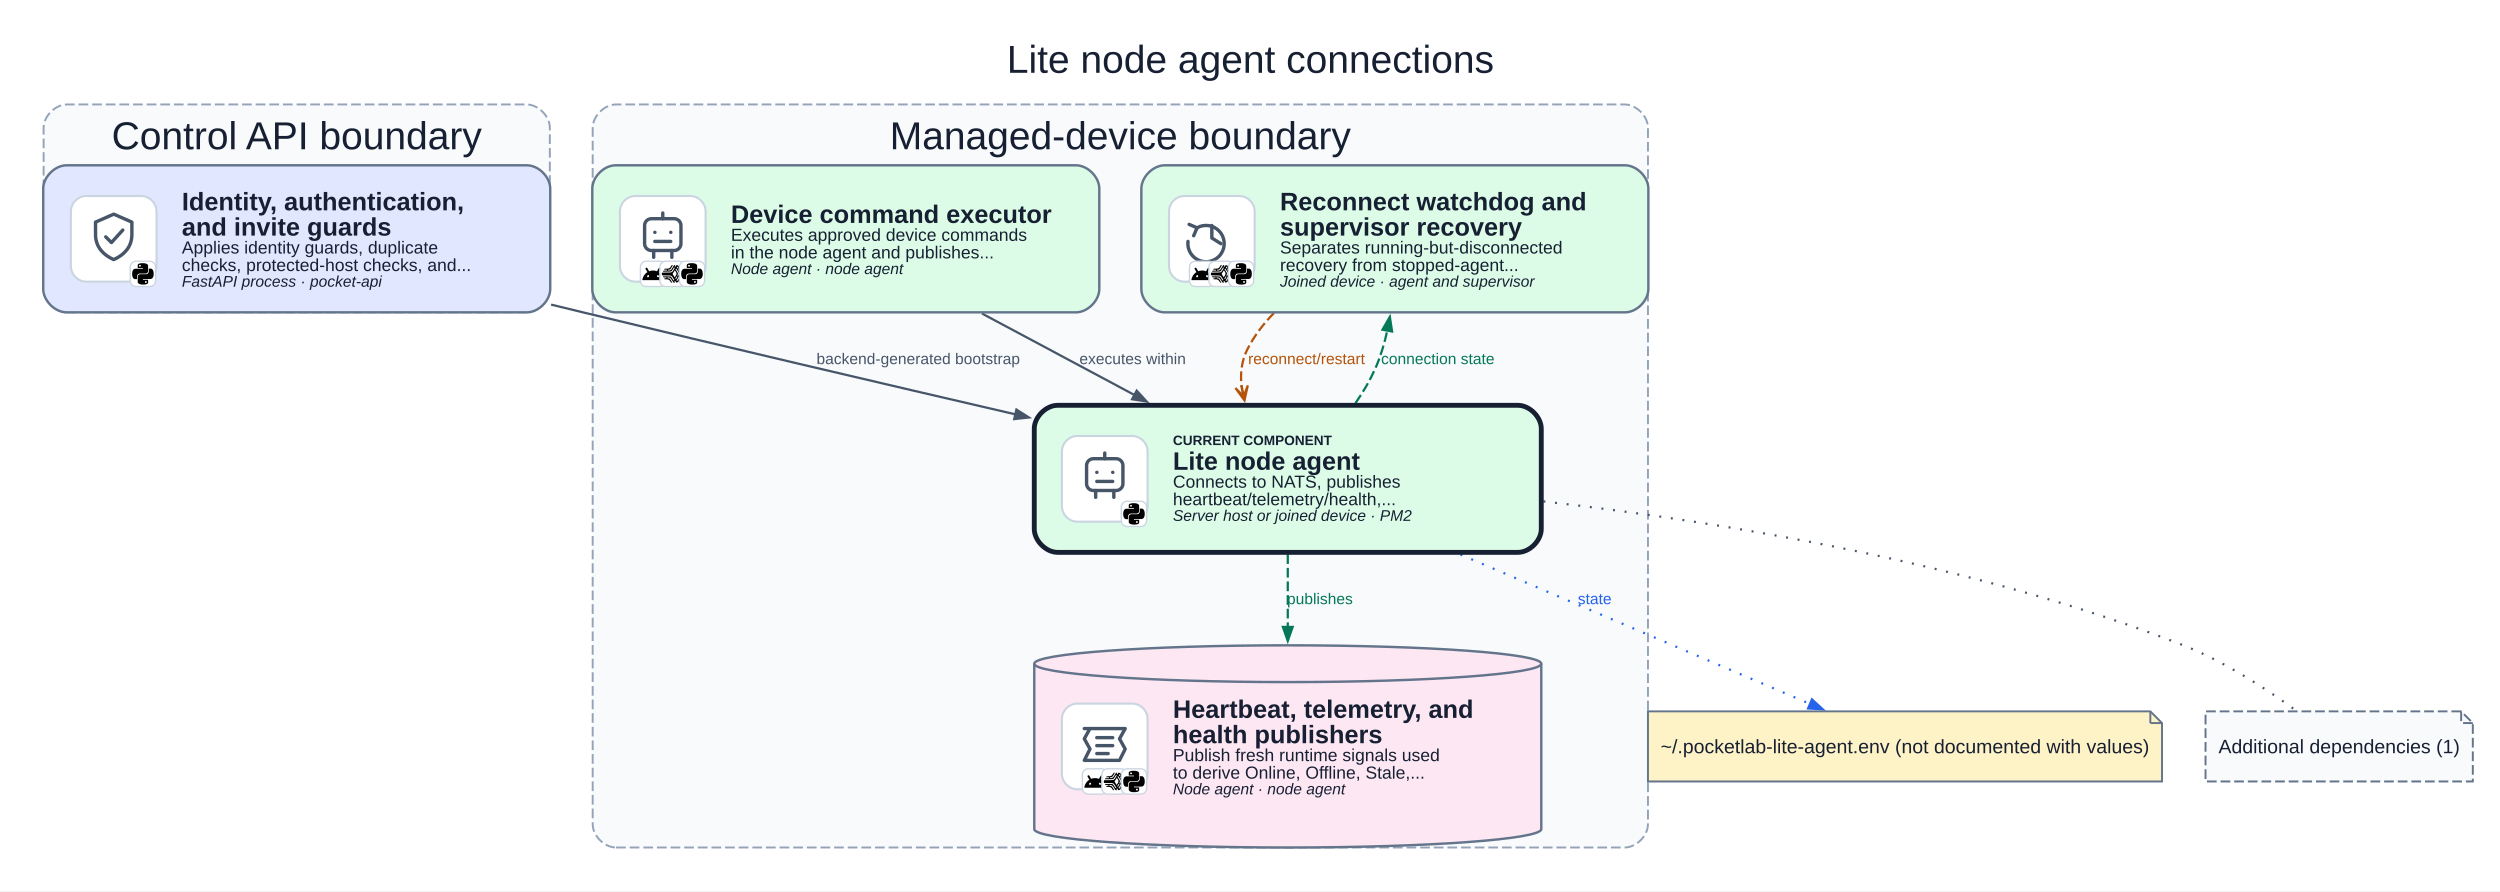
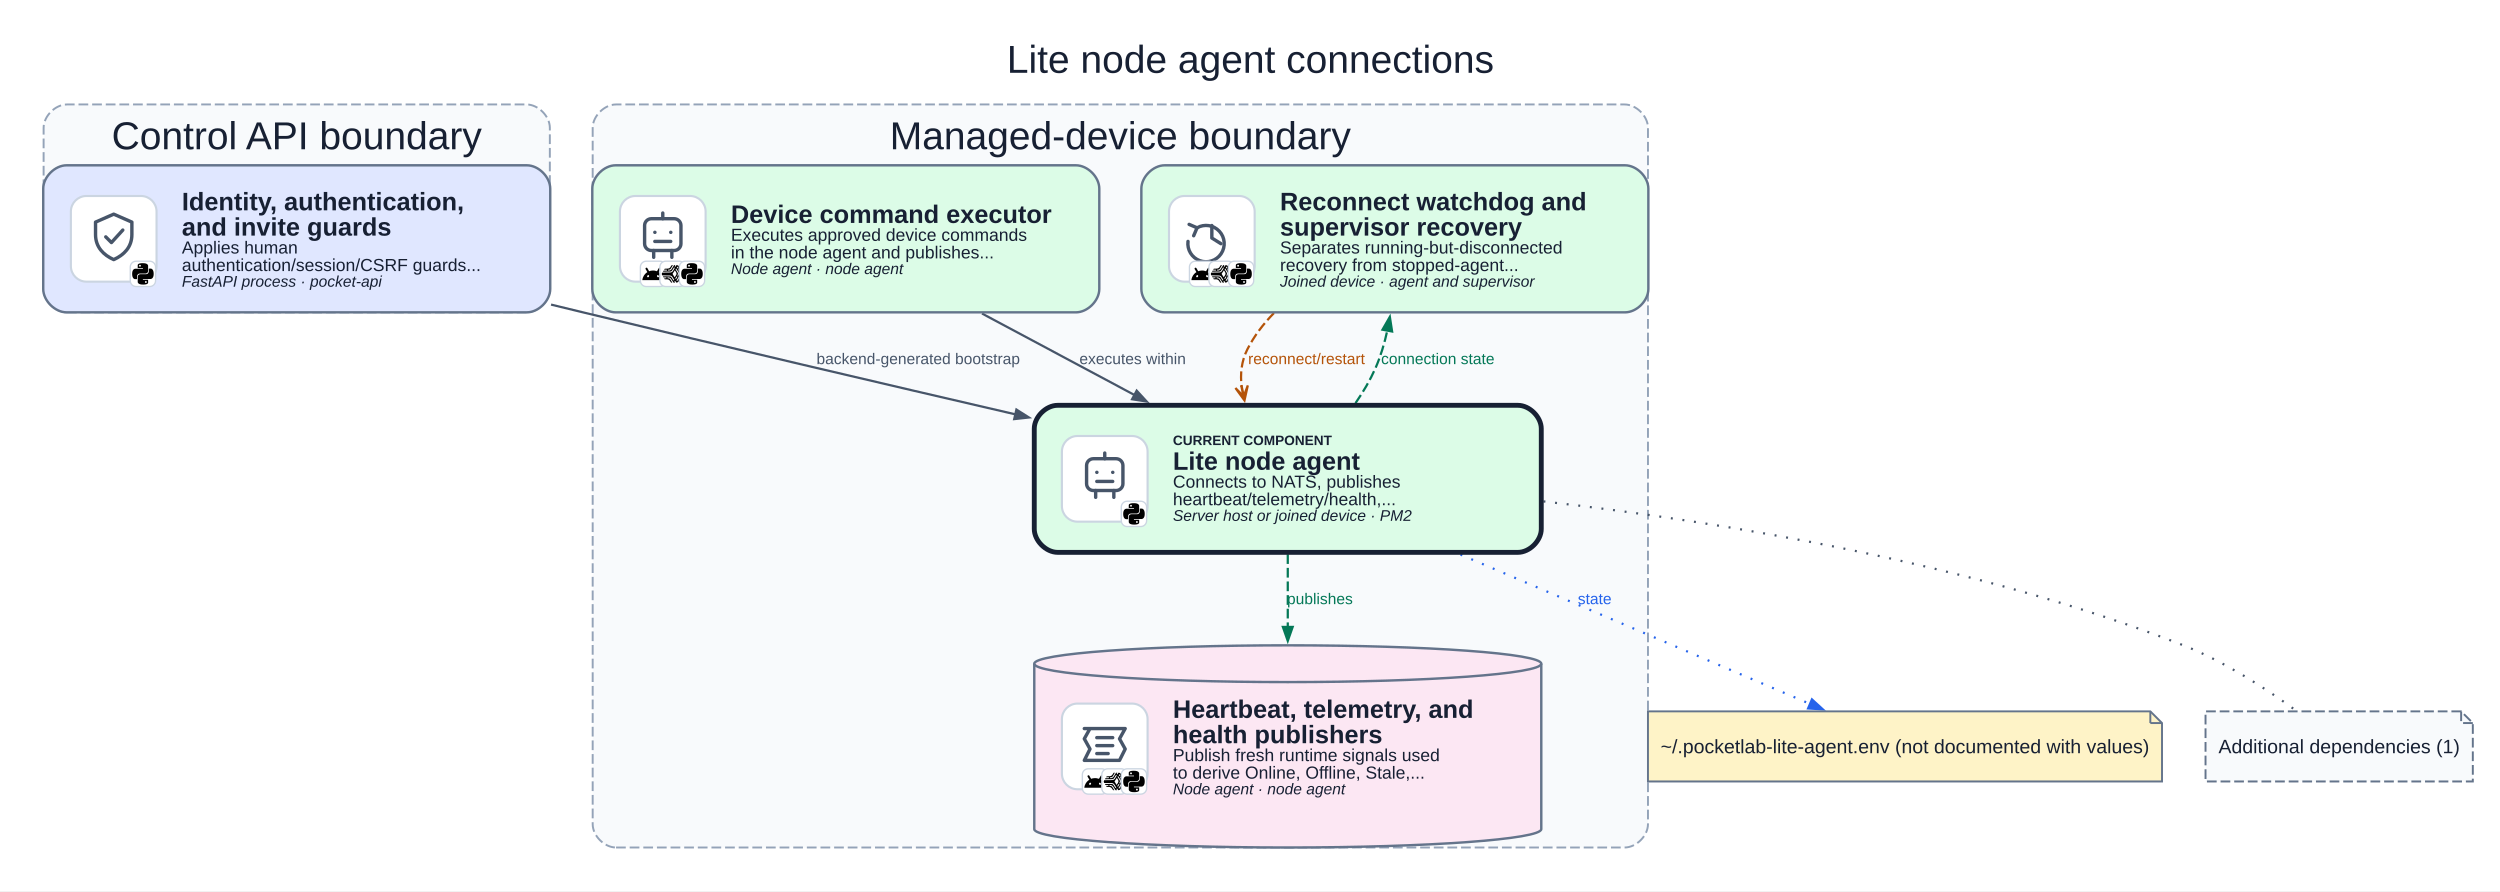
<svg xmlns="http://www.w3.org/2000/svg" xmlns:xlink="http://www.w3.org/1999/xlink" id="pocketlab-component-node-agent-light" role="img" aria-labelledby="pocketlab-component-node-agent-light-title pocketlab-component-node-agent-light-desc" width="1284.00" height="458.00" preserveAspectRatio="xMidYMid meet" focusable="false" viewBox="0.00 0.00 1284.00 458.00">
  <defs class="pl-architecture-icon-symbols">
    <symbol id="pl-icon-brand-android" viewBox="0 0 24 24" overflow="visible">
      <path d="M18.439 5.559c-.675 1.166-1.352 2.332-2.027 3.498-.037-.015-.074-.029-.111-.043-1.825-.696-3.484-.8-4.42-.787-1.855.018-3.354.464-4.26.82-.084-.149-1.753-3.021-2.022-3.486a1.145 1.145 0 0 0-.141-.191c-.331-.364-.905-.486-1.379-.203-.475.282-.714.936-.389 1.502 1.947 3.37-.097-.216 1.947 3.359.017.031-.495.264-1.393 1.018C2.899 12.176.452 14.772 0 18.99h24c-.119-1.111-.369-2.099-.746-3.068-.744-1.912-1.843-3.293-2.74-4.184a12.105 12.105 0 0 0-2.131-1.688c.659-1.122 1.312-2.256 1.965-3.385.208-.361.189-.796-.008-1.119a1.1 1.1 0 0 0-.852-.533c-.522-.054-.939.313-1.049.545zm-.039 8.461c.394.593.324 1.331-.156 1.65-.48.32-1.188.099-1.582-.494-.394-.593-.324-1.331.156-1.65.473-.315 1.181-.109 1.582.494zM7.207 13.527c.48.32.551 1.058.156 1.65-.394.593-1.104.814-1.584.494-.48-.32-.55-1.058-.156-1.65.401-.602 1.109-.811 1.584-.494z" />
    </symbol>
    <symbol id="pl-icon-brand-pm2" viewBox="0 0 24 24" overflow="visible">
      <path d="M10.43 3.223c-.83 1.386-.906 1.499-1.21 1.81-.633.654-1.417 1.003-2.415 1.074-.187.013-1.265.033-2.702.05-.638.008-.75.011-.766.028-.01.011-.185.274-.39.586l-.37.565.104.005c.056.003.443-.003.858-.011a93.159 93.163 0 011.335-.019c.572 0 .58 0 .667.03.246.084.393.306.355.533a.504.504 0 01-.394.42c-.104.027-.375.034-2.821.075-.426.007-.78.015-.784.02a30.5 30.5 0 00-.747 1.145c.004.004.405 0 .893-.007 3.13-.051 5.844-.092 6.6-.1.727-.008.995-.02 1.19-.054.54-.092.954-.297 1.31-.65.253-.252.475-.572.852-1.23.125-.217.262-.45.307-.52l.138-.223c.033-.054.07-.11.082-.125.033-.038.1-.146.14-.23.034-.07.534-.906.75-1.257.15-.242.232-.312.42-.355.26-.06.58.102.653.332.06.188.033.305-.136.59-1.21 2.035-1.65 2.764-1.887 3.123-.672 1.018-1.684 1.564-2.991 1.613-.105.003-.773.015-1.486.026l-2.052.031-1.591.027a1166.545 1166.596 0 01-3.102.048c-.502.005-.761.013-.78.022a.723.723 0 00-.12.186 2.87 2.87 0 00-.285.793.427.427 0 01-.039.132c-.024.007-.02.787.003.81a.41.41 0 01.04.135c.057.285.197.616.395.932l.092.147 1.316.008c.724.004 2.597.015 4.164.021 1.692.008 2.914.019 3.01.027.318.026.488.052.75.118a3.374 3.374 0 011.652.95c.255.264.38.44.941 1.339.366.584 1.455 2.363 1.494 2.44.142.28.05.571-.223.7a.588.588 0 01-.518.01c-.145-.072-.152-.08-.9-1.29a85.42 85.42 0 00-.512-.822 26.09 26.091 0 01-.344-.565c-.37-.62-.588-.93-.82-1.162a2.367 2.367 0 00-1.164-.627c-.286-.064-.338-.066-2.328-.077a590.763 590.789 0 00-3.215-.014c-.738 0-1.634-.005-1.99-.008-.517-.008-.647-.007-.647.007 0 .008.156.27.348.578l.348.56.332.003c2.407.019 2.53.02 2.619.037.194.04.309.123.386.28a.35.35 0 01.05.212.43.43 0 01-.143.342.568.568 0 01-.251.142c-.075.022-.142.024-1.214.02-.92-.003-1.134 0-1.126.013.04.072.695 1.125.704 1.135.008.007.592.016 1.508.021 1.23.008 1.527.013 1.673.03 1.105.13 1.942.603 2.573 1.457.117.158.248.366.912 1.44l.466.754h.714c.392 0 .714-.003.714-.007s-.257-.42-.57-.924a493.191 493.213 0 01-1.49-2.407 12.643 12.644 0 00-.274-.43 2.395 2.395 0 00-1.434-.97c-.252-.061-.428-.077-.874-.083-.446-.006-.522-.016-.646-.08a.552.552 0 01-.231-.227c-.033-.065-.037-.088-.037-.211 0-.127.003-.145.037-.208a.557.557 0 01.357-.275c.07-.021.13-.024.52-.024.345 0 .48.005.625.024.937.12 1.64.445 2.224 1.027.276.276.397.443.758 1.042.127.209.412.672.636 1.028l1.05 1.686.644 1.04h.905c.722 0 .905-.005.9-.018a23.922 23.923 0 00-.24-.39c-.46-.737-.493-.796-.513-.943-.027-.206.118-.419.345-.5a.548.548 0 01.6.134c.064.063.414.61.936 1.465l.156.255.178-.009a3.32 3.32 0 001.31-.325c.065-.03.125-.056.134-.059a3.149 3.149 0 001.078-.886 541.326 541.35 0 002.393-3.65c2.484-3.806 2.433-3.724 2.554-4.086a2.682 2.682 0 00-.115-2.016c-.048-.103-.838-1.387-2.263-3.683a536.842 536.866 0 00-2.253-3.617 2.936 2.936 0 00-1.1-.915 3.19 3.191 0 00-.902-.316c-.18-.033-.193-.036-.183-.052.004-.008-.106-.01-.292-.01l-.298.005-.265.44c-.588.98-.643 1.068-.726 1.151a.568.568 0 01-.309.169c-.222.04-.496-.093-.59-.287-.03-.057-.033-.084-.033-.204 0-.187-.009-.167.504-1.01a3.41 3.41 0 00.147-.254c0-.007-.29-.012-.71-.012h-.71l-.019.03a441.636 441.636 0 01-1.829 3.028c-.21.347-.468.776-.57.953-.231.396-.326.54-.49.744a4.123 4.123 0 01-.563.56c-.53.411-1.17.66-1.92.747-.361.042-.884.048-1.072.013a.576.576 0 01-.384-.276c-.033-.065-.037-.083-.037-.21 0-.12.004-.147.034-.21a.542.542 0 01.352-.279c.073-.02.16-.027.515-.037.264-.007.485-.02.578-.033a3.15 3.15 0 00.599-.15c.164-.065.396-.19.532-.288a2.87 2.87 0 00.53-.526c.056-.074.325-.509.599-.966.273-.458.8-1.334 1.171-1.947.37-.614.677-1.124.68-1.135.006-.016-.098-.018-.703-.018h-.708l-.622 1.035zm7.036.536c0 .01.005.02.012.022.005.001.101.149.212.327.506.81.692 1.117.72 1.194.036.1.04.231.008.323a.646.646 0 01-.24.262.543.543 0 01-.657-.088c-.08-.075-.165-.201-.46-.685-.11-.182-.214-.346-.229-.366-.016-.024-.022-.046-.016-.066.01-.031.56-.88.601-.925.027-.03.05-.03.05.003zM16.08 5.896c-.004.007 0 .013.005.016.012.004 1.003 1.593 1.574 2.523.48.778.696 1.127.88 1.413.301.469.413.687.526 1.026.115.342.16.653.147 1.005-.007.24-.03.39-.088.624-.102.4-.325.866-.61 1.278-.09.128-.273.322-.304.322-.01 0-.02.005-.02.012 0 .006-.039.025-.086.04a.633.633 0 01-.39-.012.661.661 0 01-.294-.283c-.032-.067-.034-.087-.029-.19.007-.14.036-.202.231-.503.25-.385.352-.596.424-.885.124-.49.063-.976-.184-1.46-.049-.095-.36-.606-.692-1.138a342.675 342.69 0 01-1.16-1.867c-.308-.496-.569-.918-.584-.938-.014-.021-.024-.045-.02-.054.01-.027.59-.907.62-.938.02-.022.03-.026.043-.016.01.008.015.02.01.026zm3.142.909a.59.59 0 01.26.188c.095.117 1.425 2.23 1.911 3.04.28.462.41.75.5 1.103.062.243.086.431.086.689 0 .343-.037.57-.145.897-.126.382-.217.553-.658 1.236-.16.25-.998 1.548-1.858 2.887l-1.862 2.89c-.163.253-.303.47-.31.485-.008.013-.019.023-.027.02a20.635 20.636 0 01-.625-1.006c0-.009.012-.033.025-.052a8337.117 8337.482 0 013.846-5.967c.205-.318.266-.429.343-.62a1.95 1.95 0 00.15-.84c-.014-.316-.077-.54-.254-.894-.13-.266-.255-.476-.562-.95-.125-.193-.269-.42-.319-.504a76.564 76.567 0 00-.486-.789c-.764-1.226-.755-1.21-.757-1.35 0-.118.04-.212.128-.307a.67.67 0 01.32-.184.633.633 0 01.294.027zm-4.54 1.215l.2.325c1.091 1.747 1.137 1.824 1.247 2.043.461.919.465 1.832.014 2.735-.096.19-.135.255-.767 1.236-.848 1.32-.947 1.47-.974 1.5-.022.022-.025.024-.025.003 0-.012-.533-.881-1.184-1.93a193.219 193.227 0 01-1.184-1.918c0-.007.554-.858 1.233-1.892a612.753 612.78 0 001.314-2.007.706.706 0 01.096-.127c.007 0 .02.014.03.033zm2.437 6.843a.675.675 0 01.277.26.469.469 0 01.041.153c.01.133-.024.21-.264.588a820.264 820.3 0 01-1.25 1.954l-.125.194c-.022.04-.026.042-.048.026a29.746 29.747 0 01-.605-.97c-.012-.03 1.237-1.975 1.327-2.068a.55.55 0 01.446-.182.436.436 0 01.201.045z" />
    </symbol>
    <symbol id="pl-icon-brand-python" viewBox="0 0 24 24" overflow="visible">
      <path d="M14.25.18l.9.2.73.26.59.3.45.32.34.34.25.34.16.33.1.3.04.26.02.2-.01.13V8.5l-.05.63-.13.55-.21.46-.26.38-.3.31-.33.25-.35.19-.35.14-.33.1-.3.07-.26.04-.21.02H8.77l-.69.05-.59.14-.5.22-.41.27-.33.32-.27.35-.2.36-.15.37-.1.35-.07.32-.04.27-.02.21v3.06H3.17l-.21-.03-.28-.07-.32-.12-.35-.18-.36-.26-.36-.36-.35-.46-.32-.59-.28-.73-.21-.88-.14-1.05-.05-1.23.06-1.22.16-1.04.24-.87.32-.71.36-.57.4-.44.42-.33.42-.24.4-.16.36-.1.32-.05.24-.01h.16l.06.01h8.16v-.83H6.18l-.01-2.75-.02-.37.05-.34.11-.31.17-.28.25-.26.31-.23.38-.2.44-.18.51-.15.58-.12.64-.1.71-.06.77-.04.84-.02 1.27.05zm-6.3 1.98l-.23.33-.08.41.08.41.23.34.33.22.41.09.41-.09.33-.22.23-.34.08-.41-.08-.41-.23-.33-.33-.22-.41-.09-.41.09zm13.09 3.95l.28.06.32.12.35.18.36.27.36.35.35.47.32.59.28.73.21.88.14 1.04.05 1.23-.06 1.23-.16 1.04-.24.86-.32.71-.36.57-.4.45-.42.33-.42.24-.4.16-.36.09-.32.05-.24.02-.16-.01h-8.22v.82h5.84l.01 2.76.02.36-.05.34-.11.31-.17.29-.25.25-.31.24-.38.2-.44.17-.51.15-.58.13-.64.09-.71.07-.77.04-.84.01-1.27-.04-1.07-.14-.9-.2-.73-.25-.59-.3-.45-.33-.34-.34-.25-.34-.16-.33-.1-.3-.04-.25-.02-.2.01-.13v-5.34l.05-.64.13-.54.21-.46.26-.38.3-.32.33-.24.35-.2.35-.14.33-.1.3-.06.26-.04.21-.02.13-.01h5.84l.69-.05.59-.14.5-.21.41-.28.33-.32.27-.35.2-.36.15-.36.1-.35.07-.32.04-.28.02-.21V6.07h2.09l.14.01zm-6.47 14.25l-.23.33-.08.41.08.41.23.33.33.23.41.08.41-.08.33-.23.23-.33.08-.41-.08-.41-.23-.33-.33-.23-.41-.08-.41.08z" />
    </symbol>
    <symbol id="pl-icon-semantic-agent" viewBox="0 0 48 48" overflow="visible">
      <g fill="none" stroke="#475569" stroke-width="3" stroke-linecap="round" stroke-linejoin="round">
        <rect x="8" y="8" width="32" height="28" rx="6" />
        <path d="M16 36v6M32 36v6M17 20h.1M31 20h.1M17 28h14M24 8V3" />
      </g>
    </symbol>
    <symbol id="pl-icon-semantic-api-guard" viewBox="0 0 48 48" overflow="visible">
      <g fill="none" stroke="#475569" stroke-width="3" stroke-linecap="round" stroke-linejoin="round">
        <path d="M24 4l16 7v11c0 11-7 18-16 22C15 40 8 33 8 22V11z" />
        <path d="M17 24l5 5 10-11" />
      </g>
    </symbol>
    <symbol id="pl-icon-semantic-event" viewBox="0 0 48 48" overflow="visible">
      <g fill="none" stroke="#475569" stroke-width="3" stroke-linecap="round" stroke-linejoin="round">
        <path d="M6 10h36l-5 9 5 9-5 10H6l5-10-5-9 5-9z" />
        <path d="M17 18h14M17 25h14M17 32h10" />
      </g>
    </symbol>
    <symbol id="pl-icon-semantic-recovery" viewBox="0 0 48 48" overflow="visible">
      <g fill="none" stroke="#475569" stroke-width="3" stroke-linecap="round" stroke-linejoin="round">
        <path d="M11 16A16 16 0 113 28" />
        <path d="M4 13l7 3-3 7" />
        <path d="M24 14v11l8 5" />
      </g>
    </symbol>
  </defs>
  <g id="graph0" class="graph" transform="scale(1 1) rotate(0) translate(14.4 443.28)">
    <polygon fill="#ffffff" stroke="none" points="-14.4,14.4 -14.4,-443.28 1270.04,-443.28 1270.04,14.4 -14.4,14.4" />
    <text xml:space="preserve" text-anchor="middle" x="627.82" y="-405.88" font-family="Arial" font-size="20.00" fill="#172033">Lite node agent connections</text>
    <g id="clust1" class="cluster">
      <path fill="#f8fafc" stroke="#94a3b8" stroke-dasharray="5,2" d="M20,-282.86C20,-282.86 256,-282.86 256,-282.86 262,-282.86 268,-288.86 268,-294.86 268,-294.86 268,-377.63 268,-377.63 268,-383.63 262,-389.63 256,-389.63 256,-389.63 20,-389.63 20,-389.63 14,-389.63 8,-383.63 8,-377.63 8,-377.63 8,-294.86 8,-294.86 8,-288.86 14,-282.86 20,-282.86" />
      <text xml:space="preserve" text-anchor="middle" x="138" y="-366.63" font-family="Arial" font-size="20.00" fill="#172033">Control API boundary</text>
    </g>
    <g id="clust2" class="cluster">
      <path fill="#f8fafc" stroke="#94a3b8" stroke-dasharray="5,2" d="M302,-8C302,-8 820,-8 820,-8 826,-8 832,-14 832,-20 832,-20 832,-377.63 832,-377.63 832,-383.63 826,-389.63 820,-389.63 820,-389.63 302,-389.63 302,-389.63 296,-389.63 290,-383.63 290,-377.63 290,-377.63 290,-20 290,-20 290,-14 296,-8 302,-8" />
      <text xml:space="preserve" text-anchor="middle" x="561" y="-366.63" font-family="Arial" font-size="20.00" fill="#172033">Managed-device boundary</text>
    </g>
    <g id="edge4" class="edge">
      <g id="a_edge4">
        <a xlink:title="backend-generated bootstrap (Shell artifact)">
          <path fill="none" stroke="#475569" stroke-width="1.15" d="M268.62,-286.84C274.15,-285.49 279.63,-284.16 285,-282.86 358.24,-265.15 439.97,-246.02 507.22,-230.44" />
          <polygon fill="#475569" stroke="#475569" stroke-width="1.15" points="507.62,-232.94 514.07,-228.86 506.49,-228.03 507.62,-232.94" />
        </a>
      </g>
      <text xml:space="preserve" text-anchor="middle" x="457.2" y="-256.26" font-family="Arial" font-size="8.00" fill="#475569">backend-generated bootstrap</text>
    </g>
    <g id="edge3" class="edge">
      <g id="a_edge3">
        <a xlink:title="executes within (Python)">
          <path fill="none" stroke="#475569" stroke-width="1.15" d="M489.96,-282.25C514.75,-269 542.81,-254.01 568.28,-240.4" />
          <polygon fill="#475569" stroke="#475569" stroke-width="1.15" points="569.4,-242.66 574.56,-237.05 567.02,-238.22 569.4,-242.66" />
        </a>
      </g>
      <text xml:space="preserve" text-anchor="middle" x="567.31" y="-256.26" font-family="Arial" font-size="8.00" fill="#475569">executes within</text>
    </g>
    <g id="edge5" class="edge">
      <g id="a_edge5">
        <a xlink:title="reconnect/restart (NATS/process)">
          <path fill="none" stroke="#b45309" stroke-width="1.15" stroke-dasharray="5,2" d="M639.9,-282.5C634.46,-276.92 629.71,-270.71 626.25,-263.86 623.18,-257.8 622.51,-251.19 623.31,-244.58" />
          <polygon fill="#b45309" stroke="#b45309" stroke-width="1.15" points="624.77,-237.62 626.47,-245.33 624.39,-239.78 623.37,-244.68 623.3,-244.66 623.22,-244.65 624.25,-239.75 620.12,-244 624.77,-237.62" />
        </a>
      </g>
      <text xml:space="preserve" text-anchor="middle" x="656.62" y="-256.26" font-family="Arial" font-size="8.00" fill="#b45309">reconnect/restart</text>
    </g>
    <g id="edge2" class="edge">
      <g id="a_edge2">
        <a xlink:title="connection state (NATS)">
          <path fill="none" stroke="#047857" stroke-width="1.15" stroke-dasharray="5,2" d="M681.78,-236.23C685.72,-241.93 689.29,-247.96 692,-254.11 694.71,-260.25 696.7,-267 698.17,-273.76" />
          <polygon fill="#047857" stroke="#047857" stroke-width="1.15" points="695.64,-273.95 699.43,-280.56 700.59,-273.02 695.64,-273.95" />
        </a>
      </g>
      <text xml:space="preserve" text-anchor="middle" x="724.04" y="-256.26" font-family="Arial" font-size="8.00" fill="#047857">connection state</text>
    </g>
    <g id="edge1" class="edge">
      <g id="a_edge1">
        <a xlink:title="publishes (NATS)">
          <path fill="none" stroke="#047857" stroke-width="1.15" stroke-dasharray="5,2" d="M647,-158.63C647,-146.99 647,-133.87 647,-121.11" />
          <polygon fill="#047857" stroke="#047857" stroke-width="1.15" points="649.52,-121.3 647,-114.1 644.48,-121.3 649.52,-121.3" />
        </a>
      </g>
      <text xml:space="preserve" text-anchor="middle" x="663.5" y="-132.99" font-family="Arial" font-size="8.00" fill="#047857">publishes</text>
    </g>
    <g id="edge6" class="edge">
      <path fill="none" stroke="#2563eb" stroke-width="1.15" stroke-dasharray="1,5" d="M735.72,-158.45C793.9,-133.59 867.75,-102.04 915.43,-81.67" />
      <polygon fill="#2563eb" stroke="#2563eb" stroke-width="1.15" points="916.21,-84.08 921.84,-78.93 914.23,-79.44 916.21,-84.08" />
      <text xml:space="preserve" text-anchor="middle" x="804.62" y="-132.99" font-family="Arial" font-size="8.00" fill="#2563eb">state</text>
    </g>
    <g id="edge7" class="edge">
      <path fill="none" stroke="#475569" stroke-width="1.15" stroke-dasharray="1,5" d="M778.32,-185.76C872.4,-174.97 1000.72,-153.58 1107,-111.84 1127.99,-103.59 1149.43,-89.59 1164.82,-78.35" />
    </g>
    <g id="node1" class="node">
      <g id="a_node1">
-         <a xlink:href="../../../../generated/production/architecture/components/api-guards/" xlink:title="Identity, authentication, and invite guards. Applies identity guards, duplicate checks, protected-host checks, and fail-closed invite/bootstrap acceptance." target="_top">
+         <a xlink:href="../../../../generated/production/architecture/components/api-guards/" xlink:title="Identity, authentication, and invite guards. Applies human authentication/session/CSRF guards plus device identity, duplicate, protected-host, and fail-closed invite/bootstrap acceptance guards." target="_top">
          <path fill="#e0e7ff" stroke="#64748b" stroke-width="1.25" d="M256.2,-358.38C256.2,-358.38 19.8,-358.38 19.8,-358.38 13.8,-358.38 7.8,-352.38 7.8,-346.38 7.8,-346.38 7.8,-294.86 7.8,-294.86 7.8,-288.86 13.8,-282.86 19.8,-282.86 19.8,-282.86 256.2,-282.86 256.2,-282.86 262.2,-282.86 268.2,-288.86 268.2,-294.86 268.2,-294.86 268.2,-346.38 268.2,-346.38 268.2,-352.38 262.2,-358.38 256.2,-358.38" />
          <g id="a_node1_0">
            <g class="pl-node-icon" data-component="api-guards" data-icon-cell="15.00,-352.62,58.00,64.00" data-icon-tile="22.00,-342.62,44.00,44.00" aria-hidden="true">
              <rect class="pl-node-icon__tile" x="22.00" y="-342.62" width="44.00" height="44.00" rx="8" fill="#ffffff" stroke="#cbd5e1" stroke-width="1.1" />
              <use class="pl-node-icon__primary" href="#pl-icon-semantic-api-guard" x="30.00" y="-335.62" width="28.00" height="28.00" preserveAspectRatio="xMidYMid meet" aria-hidden="true" />
              <rect class="pl-node-icon__badge-tile" x="52.50" y="-309.12" width="13.00" height="13.00" rx="3" fill="#ffffff" stroke="#cbd5e1" stroke-width="0.7" />
              <use class="pl-node-icon__badge" href="#pl-icon-brand-python" x="53.50" y="-308.12" width="11.00" height="11.00" preserveAspectRatio="xMidYMid meet" aria-hidden="true" />
            </g>
          </g>
          <text xml:space="preserve" text-anchor="start" x="79" y="-335.27" font-family="Arial" font-weight="bold" font-size="13.00" fill="#172033">Identity, authentication,</text>
          <text xml:space="preserve" text-anchor="start" x="79" y="-322.27" font-family="Arial" font-weight="bold" font-size="13.00" fill="#172033">and invite guards</text>
-           <text xml:space="preserve" text-anchor="start" x="79" y="-313.07" font-family="Arial" font-size="9.00" fill="#172033">Applies identity guards, duplicate</text>
-           <text xml:space="preserve" text-anchor="start" x="79" y="-304.07" font-family="Arial" font-size="9.00" fill="#172033">checks, protected-host checks, and...</text>
+           <text xml:space="preserve" text-anchor="start" x="79" y="-313.07" font-family="Arial" font-size="9.00" fill="#172033">Applies human</text>
+           <text xml:space="preserve" text-anchor="start" x="79" y="-304.07" font-family="Arial" font-size="9.00" fill="#172033">authentication/session/CSRF guards...</text>
          <text xml:space="preserve" text-anchor="start" x="79" y="-296.02" font-family="Arial" font-style="italic" font-size="8.00" fill="#172033">FastAPI process · pocket-api</text>
        </a>
      </g>
    </g>
    <g id="node2" class="node">
      <g id="a_node2">
        <a xlink:href="../../../../generated/production/architecture/components/agent-command-executor/" xlink:title="Device command executor. Executes approved device commands in the node agent and publishes truthful results." target="_top">
          <path fill="#dcfce7" stroke="#64748b" stroke-width="1.25" d="M538.2,-358.38C538.2,-358.38 301.8,-358.38 301.8,-358.38 295.8,-358.38 289.8,-352.38 289.8,-346.38 289.8,-346.38 289.8,-294.86 289.8,-294.86 289.8,-288.86 295.8,-282.86 301.8,-282.86 301.8,-282.86 538.2,-282.86 538.2,-282.86 544.2,-282.86 550.2,-288.86 550.2,-294.86 550.2,-294.86 550.2,-346.38 550.2,-346.38 550.2,-352.38 544.2,-358.38 538.2,-358.38" />
          <g id="a_node2_1">
            <g class="pl-node-icon" data-component="agent-command-executor" data-icon-cell="297.00,-352.62,58.00,64.00" data-icon-tile="304.00,-342.62,44.00,44.00" aria-hidden="true">
              <rect class="pl-node-icon__tile" x="304.00" y="-342.62" width="44.00" height="44.00" rx="8" fill="#ffffff" stroke="#cbd5e1" stroke-width="1.1" />
              <use class="pl-node-icon__primary" href="#pl-icon-semantic-agent" x="312.00" y="-335.62" width="28.00" height="28.00" preserveAspectRatio="xMidYMid meet" aria-hidden="true" />
              <rect class="pl-node-icon__badge-tile" x="314.50" y="-309.12" width="13.00" height="13.00" rx="3" fill="#ffffff" stroke="#cbd5e1" stroke-width="0.7" />
              <use class="pl-node-icon__badge" href="#pl-icon-brand-android" x="315.50" y="-308.12" width="11.00" height="11.00" preserveAspectRatio="xMidYMid meet" aria-hidden="true" />
              <rect class="pl-node-icon__badge-tile" x="324.50" y="-309.12" width="13.00" height="13.00" rx="3" fill="#ffffff" stroke="#cbd5e1" stroke-width="0.7" />
              <use class="pl-node-icon__badge" href="#pl-icon-brand-pm2" x="325.50" y="-308.12" width="11.00" height="11.00" preserveAspectRatio="xMidYMid meet" aria-hidden="true" />
              <rect class="pl-node-icon__badge-tile" x="334.50" y="-309.12" width="13.00" height="13.00" rx="3" fill="#ffffff" stroke="#cbd5e1" stroke-width="0.7" />
              <use class="pl-node-icon__badge" href="#pl-icon-brand-python" x="335.50" y="-308.12" width="11.00" height="11.00" preserveAspectRatio="xMidYMid meet" aria-hidden="true" />
            </g>
          </g>
          <text xml:space="preserve" text-anchor="start" x="361" y="-328.77" font-family="Arial" font-weight="bold" font-size="13.00" fill="#172033">Device command executor</text>
          <text xml:space="preserve" text-anchor="start" x="361" y="-319.57" font-family="Arial" font-size="9.00" fill="#172033">Executes approved device commands</text>
          <text xml:space="preserve" text-anchor="start" x="361" y="-310.57" font-family="Arial" font-size="9.00" fill="#172033">in the node agent and publishes...</text>
          <text xml:space="preserve" text-anchor="start" x="361" y="-302.52" font-family="Arial" font-style="italic" font-size="8.00" fill="#172033">Node agent · node agent</text>
        </a>
      </g>
    </g>
    <g id="node3" class="node">
      <g id="a_node3">
        <a xlink:href="../../../../generated/production/architecture/components/agent-recovery/" xlink:title="Reconnect watchdog and supervisor recovery. Separates running-but-disconnected recovery from stopped-agent recovery and exposes truthful guidance when no supervisor is available." target="_top">
          <path fill="#dcfce7" stroke="#64748b" stroke-width="1.25" d="M820.2,-358.38C820.2,-358.38 583.8,-358.38 583.8,-358.38 577.8,-358.38 571.8,-352.38 571.8,-346.38 571.8,-346.38 571.8,-294.86 571.8,-294.86 571.8,-288.86 577.8,-282.86 583.8,-282.86 583.8,-282.86 820.2,-282.86 820.2,-282.86 826.2,-282.86 832.2,-288.86 832.2,-294.86 832.2,-294.86 832.2,-346.38 832.2,-346.38 832.2,-352.38 826.2,-358.38 820.2,-358.38" />
          <g id="a_node3_2">
            <g class="pl-node-icon" data-component="agent-recovery" data-icon-cell="579.00,-352.62,58.00,64.00" data-icon-tile="586.00,-342.62,44.00,44.00" aria-hidden="true">
              <rect class="pl-node-icon__tile" x="586.00" y="-342.62" width="44.00" height="44.00" rx="8" fill="#ffffff" stroke="#cbd5e1" stroke-width="1.1" />
              <use class="pl-node-icon__primary" href="#pl-icon-semantic-recovery" x="594.00" y="-335.62" width="28.00" height="28.00" preserveAspectRatio="xMidYMid meet" aria-hidden="true" />
              <rect class="pl-node-icon__badge-tile" x="596.50" y="-309.12" width="13.00" height="13.00" rx="3" fill="#ffffff" stroke="#cbd5e1" stroke-width="0.7" />
              <use class="pl-node-icon__badge" href="#pl-icon-brand-android" x="597.50" y="-308.12" width="11.00" height="11.00" preserveAspectRatio="xMidYMid meet" aria-hidden="true" />
              <rect class="pl-node-icon__badge-tile" x="606.50" y="-309.12" width="13.00" height="13.00" rx="3" fill="#ffffff" stroke="#cbd5e1" stroke-width="0.7" />
              <use class="pl-node-icon__badge" href="#pl-icon-brand-pm2" x="607.50" y="-308.12" width="11.00" height="11.00" preserveAspectRatio="xMidYMid meet" aria-hidden="true" />
              <rect class="pl-node-icon__badge-tile" x="616.50" y="-309.12" width="13.00" height="13.00" rx="3" fill="#ffffff" stroke="#cbd5e1" stroke-width="0.7" />
              <use class="pl-node-icon__badge" href="#pl-icon-brand-python" x="617.50" y="-308.12" width="11.00" height="11.00" preserveAspectRatio="xMidYMid meet" aria-hidden="true" />
            </g>
          </g>
          <text xml:space="preserve" text-anchor="start" x="643" y="-335.27" font-family="Arial" font-weight="bold" font-size="13.00" fill="#172033">Reconnect watchdog and</text>
          <text xml:space="preserve" text-anchor="start" x="643" y="-322.27" font-family="Arial" font-weight="bold" font-size="13.00" fill="#172033">supervisor recovery</text>
          <text xml:space="preserve" text-anchor="start" x="643" y="-313.07" font-family="Arial" font-size="9.00" fill="#172033">Separates running-but-disconnected</text>
          <text xml:space="preserve" text-anchor="start" x="643" y="-304.07" font-family="Arial" font-size="9.00" fill="#172033">recovery from stopped-agent...</text>
          <text xml:space="preserve" text-anchor="start" x="643" y="-296.02" font-family="Arial" font-style="italic" font-size="8.00" fill="#172033">Joined device · agent and supervisor</text>
        </a>
      </g>
    </g>
    <g id="node4" class="node">
      <g id="a_node4">
        <a xlink:href="../../../../generated/production/architecture/components/agent-signals/" xlink:title="Heartbeat, telemetry, and health publishers. Publish fresh runtime signals used to derive Online, Offline, Stale, Agent stopped, and Remote access not ready states." target="_top">
          <path fill="#fce7f3" stroke="#64748b" stroke-width="1.25" d="M777.2,-102.4C777.2,-107.61 718.84,-111.84 647,-111.84 575.16,-111.84 516.8,-107.61 516.8,-102.4 516.8,-102.4 516.8,-17.44 516.8,-17.44 516.8,-12.23 575.16,-8 647,-8 718.84,-8 777.2,-12.23 777.2,-17.44 777.2,-17.44 777.2,-102.4 777.2,-102.4" />
          <path fill="none" stroke="#64748b" stroke-width="1.25" d="M777.2,-102.4C777.2,-97.19 718.84,-92.96 647,-92.96 575.16,-92.96 516.8,-97.19 516.8,-102.4" />
          <g id="a_node4_3">
            <g class="pl-node-icon" data-component="agent-signals" data-icon-cell="524.00,-91.92,58.00,64.00" data-icon-tile="531.00,-81.92,44.00,44.00" aria-hidden="true">
              <rect class="pl-node-icon__tile" x="531.00" y="-81.92" width="44.00" height="44.00" rx="8" fill="#ffffff" stroke="#cbd5e1" stroke-width="1.1" />
              <use class="pl-node-icon__primary" href="#pl-icon-semantic-event" x="539.00" y="-74.92" width="28.00" height="28.00" preserveAspectRatio="xMidYMid meet" aria-hidden="true" />
              <rect class="pl-node-icon__badge-tile" x="541.50" y="-48.42" width="13.00" height="13.00" rx="3" fill="#ffffff" stroke="#cbd5e1" stroke-width="0.7" />
              <use class="pl-node-icon__badge" href="#pl-icon-brand-android" x="542.50" y="-47.42" width="11.00" height="11.00" preserveAspectRatio="xMidYMid meet" aria-hidden="true" />
              <rect class="pl-node-icon__badge-tile" x="551.50" y="-48.42" width="13.00" height="13.00" rx="3" fill="#ffffff" stroke="#cbd5e1" stroke-width="0.7" />
              <use class="pl-node-icon__badge" href="#pl-icon-brand-pm2" x="552.50" y="-47.42" width="11.00" height="11.00" preserveAspectRatio="xMidYMid meet" aria-hidden="true" />
              <rect class="pl-node-icon__badge-tile" x="561.50" y="-48.42" width="13.00" height="13.00" rx="3" fill="#ffffff" stroke="#cbd5e1" stroke-width="0.7" />
              <use class="pl-node-icon__badge" href="#pl-icon-brand-python" x="562.50" y="-47.42" width="11.00" height="11.00" preserveAspectRatio="xMidYMid meet" aria-hidden="true" />
            </g>
          </g>
          <text xml:space="preserve" text-anchor="start" x="588" y="-74.57" font-family="Arial" font-weight="bold" font-size="13.00" fill="#172033">Heartbeat, telemetry, and</text>
          <text xml:space="preserve" text-anchor="start" x="588" y="-61.57" font-family="Arial" font-weight="bold" font-size="13.00" fill="#172033">health publishers</text>
          <text xml:space="preserve" text-anchor="start" x="588" y="-52.37" font-family="Arial" font-size="9.00" fill="#172033">Publish fresh runtime signals used</text>
          <text xml:space="preserve" text-anchor="start" x="588" y="-43.37" font-family="Arial" font-size="9.00" fill="#172033">to derive Online, Offline, Stale,...</text>
          <text xml:space="preserve" text-anchor="start" x="588" y="-35.32" font-family="Arial" font-style="italic" font-size="8.00" fill="#172033">Node agent · node agent</text>
        </a>
      </g>
    </g>
    <g id="node5" class="node">
      <g id="a_node5">
        <a xlink:href="../../../../generated/production/architecture/components/node-agent/" xlink:title="Lite node agent. Connects to NATS, publishes heartbeat/telemetry/health, handles device commands, and reconnects after outages." target="_top">
          <path fill="#dcfce7" stroke="#172033" stroke-width="2.5" d="M765.2,-235.11C765.2,-235.11 528.8,-235.11 528.8,-235.11 522.8,-235.11 516.8,-229.11 516.8,-223.11 516.8,-223.11 516.8,-171.59 516.8,-171.59 516.8,-165.59 522.8,-159.59 528.8,-159.59 528.8,-159.59 765.2,-159.59 765.2,-159.59 771.2,-159.59 777.2,-165.59 777.2,-171.59 777.2,-171.59 777.2,-223.11 777.2,-223.11 777.2,-229.11 771.2,-235.11 765.2,-235.11" />
          <g id="a_node5_4">
            <g class="pl-node-icon" data-component="node-agent" data-icon-cell="524.00,-229.35,58.00,64.00" data-icon-tile="531.00,-219.35,44.00,44.00" aria-hidden="true">
              <rect class="pl-node-icon__tile" x="531.00" y="-219.35" width="44.00" height="44.00" rx="8" fill="#ffffff" stroke="#cbd5e1" stroke-width="1.1" />
              <use class="pl-node-icon__primary" href="#pl-icon-semantic-agent" x="539.00" y="-212.35" width="28.00" height="28.00" preserveAspectRatio="xMidYMid meet" aria-hidden="true" />
              <rect class="pl-node-icon__badge-tile" x="561.50" y="-185.85" width="13.00" height="13.00" rx="3" fill="#ffffff" stroke="#cbd5e1" stroke-width="0.7" />
              <use class="pl-node-icon__badge" href="#pl-icon-brand-python" x="562.50" y="-184.85" width="11.00" height="11.00" preserveAspectRatio="xMidYMid meet" aria-hidden="true" />
            </g>
          </g>
          <text xml:space="preserve" text-anchor="start" x="588" y="-214.7" font-family="Arial" font-weight="bold" font-size="7.00" fill="#172033">CURRENT COMPONENT</text>
          <text xml:space="preserve" text-anchor="start" x="588" y="-202" font-family="Arial" font-weight="bold" font-size="13.00" fill="#172033">Lite node agent</text>
          <text xml:space="preserve" text-anchor="start" x="588" y="-192.8" font-family="Arial" font-size="9.00" fill="#172033">Connects to NATS, publishes</text>
          <text xml:space="preserve" text-anchor="start" x="588" y="-183.8" font-family="Arial" font-size="9.00" fill="#172033">heartbeat/telemetry/health,...</text>
          <text xml:space="preserve" text-anchor="start" x="588" y="-175.75" font-family="Arial" font-style="italic" font-size="8.00" fill="#172033">Server host or joined device · PM2</text>
        </a>
      </g>
    </g>
    <g id="node6" class="node">
      <g id="a_node6">
        <a xlink:title="Durable-state dependency">
          <polygon fill="#fef3c7" stroke="#64748b" points="1090.01,-77.92 831.99,-77.92 831.99,-41.92 1096.01,-41.92 1096.01,-71.92 1090.01,-77.92" />
          <polyline fill="none" stroke="#64748b" points="1090.01,-77.92 1090.01,-71.92" />
          <polyline fill="none" stroke="#64748b" points="1096.01,-71.92 1090.01,-71.92" />
          <text xml:space="preserve" text-anchor="middle" x="964" y="-56.42" font-family="Arial" font-size="10.00" fill="#172033">~/.pocketlab-lite-agent.env (not documented with values)</text>
        </a>
      </g>
    </g>
    <g id="node7" class="node">
      <g id="a_node7">
        <a xlink:title="Additional dependencies (1)">
          <polygon fill="#f8fafc" stroke="#64748b" stroke-dasharray="5,2" points="1249.64,-77.92 1118.36,-77.92 1118.36,-41.92 1255.64,-41.92 1255.64,-71.92 1249.64,-77.92" />
          <polyline fill="none" stroke="#64748b" stroke-dasharray="5,2" points="1249.64,-77.92 1249.64,-71.92" />
          <polyline fill="none" stroke="#64748b" stroke-dasharray="5,2" points="1255.64,-71.92 1249.64,-71.92" />
          <text xml:space="preserve" text-anchor="middle" x="1187" y="-56.42" font-family="Arial" font-size="10.00" fill="#172033">Additional dependencies (1)</text>
        </a>
      </g>
    </g>
  </g>
</svg>
